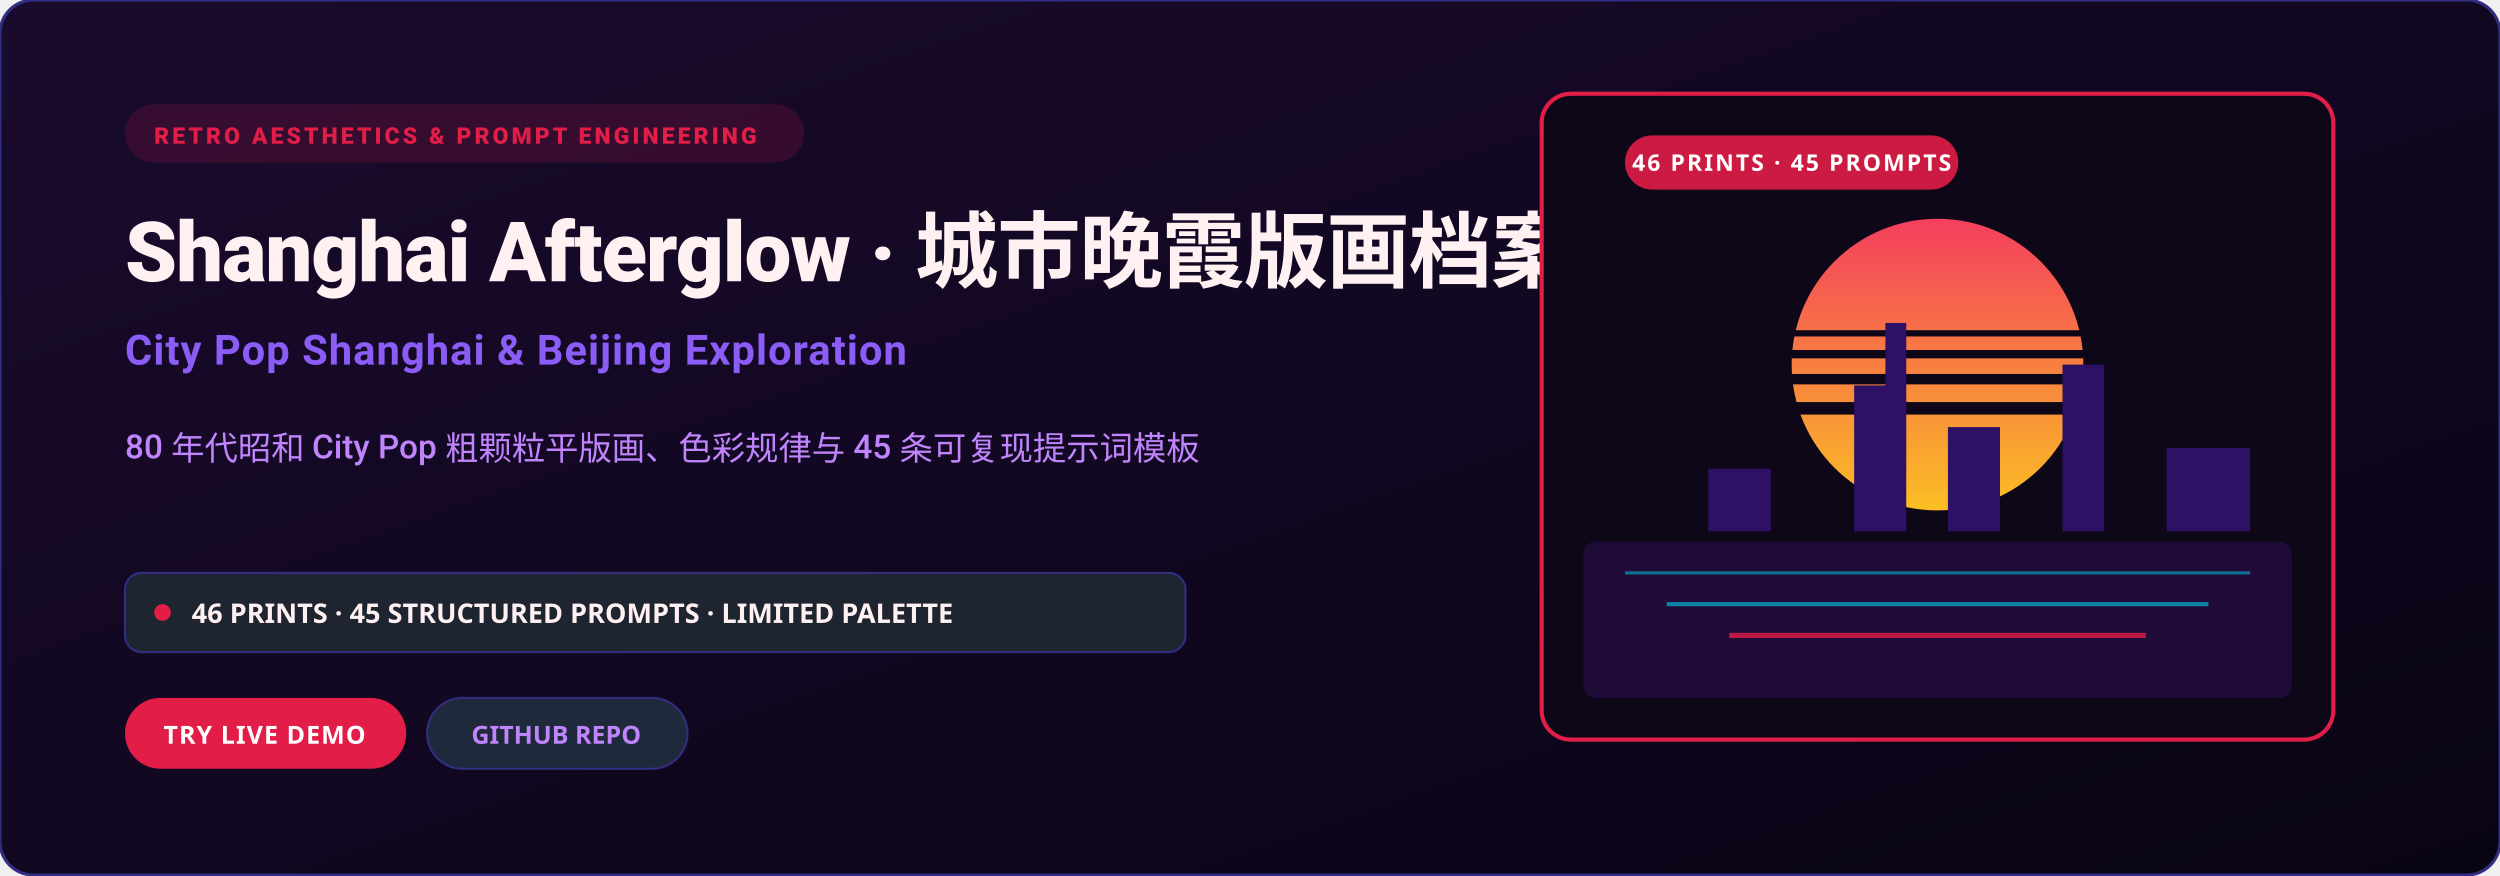
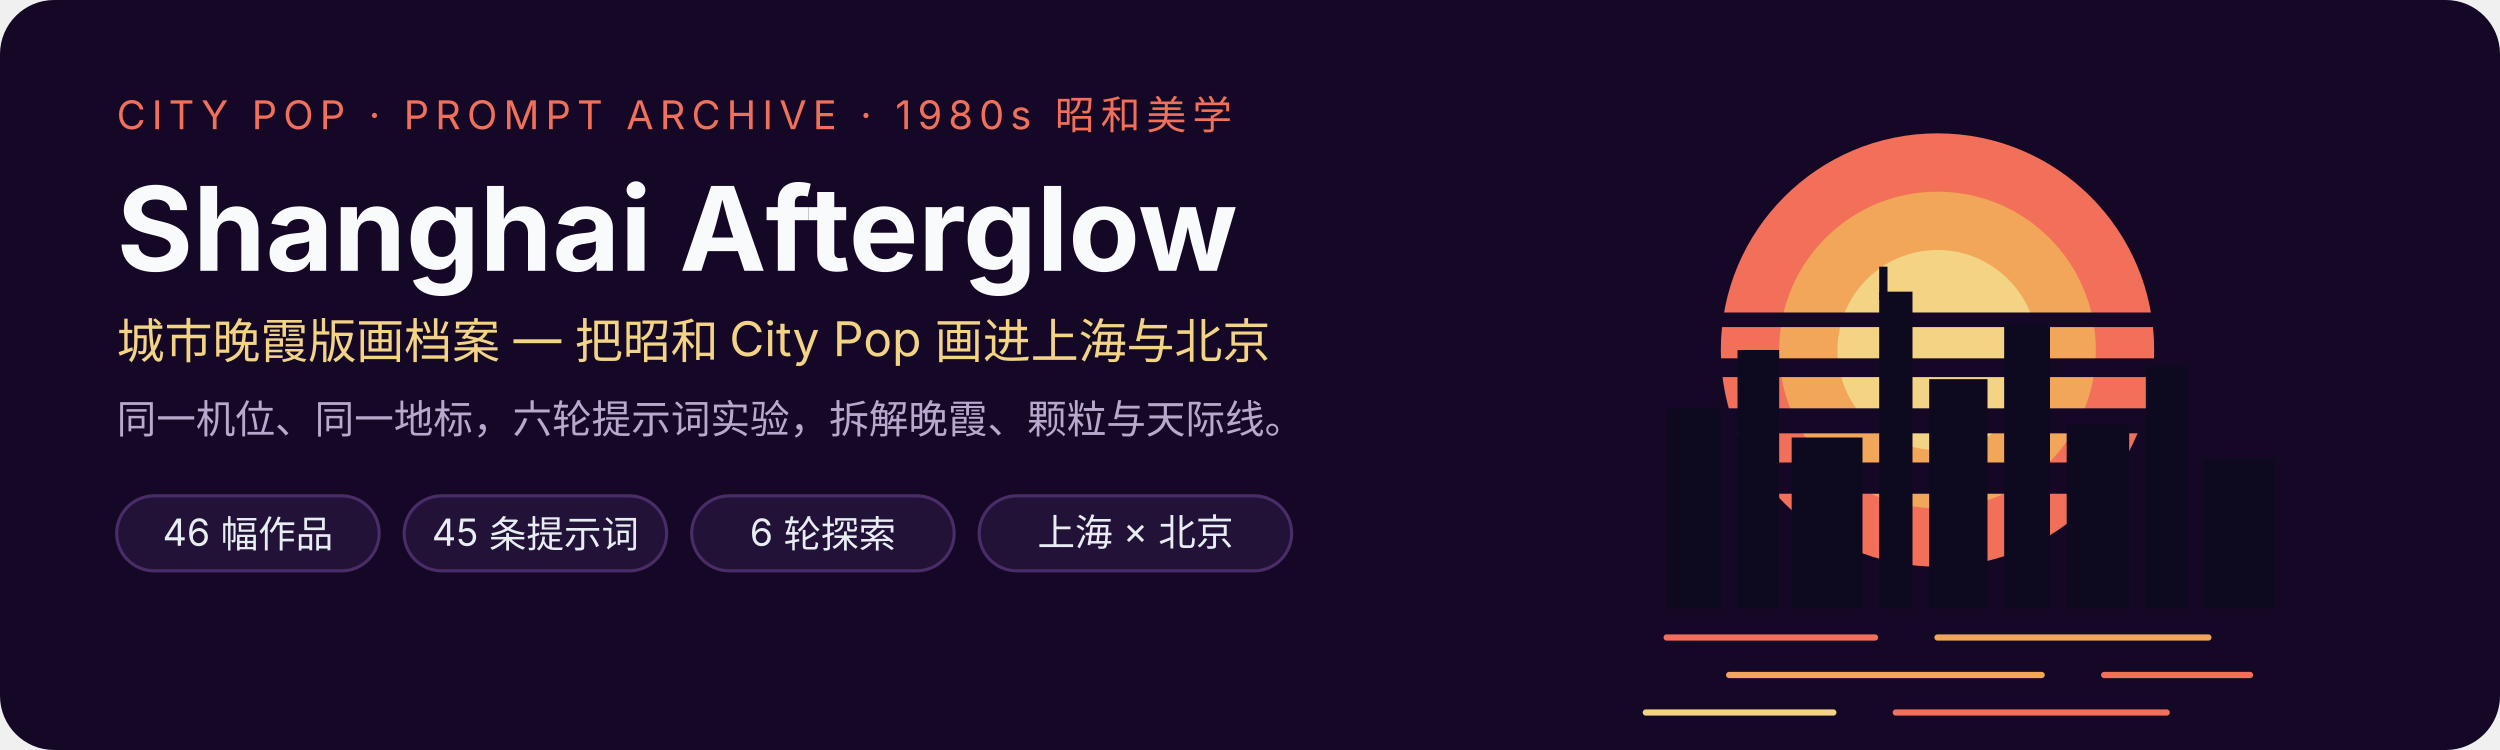
- <svg xmlns="http://www.w3.org/2000/svg" viewBox="0 0 1200 420" width="100%" height="100%">
-   <defs>
-     <linearGradient id="bgGrad_citypop-shanghai-exploration" x1="0" y1="0" x2="1" y2="1">
-       <stop offset="0%" stop-color="#1A0B2E" />
-       <stop offset="100%" stop-color="#090414" />
-     </linearGradient>
-     <linearGradient id="primaryGrad_citypop-shanghai-exploration" x1="0" y1="0" x2="1" y2="0">
-       <stop offset="0%" stop-color="#E11D48" />
-       <stop offset="100%" stop-color="#8B5CF6" />
-     </linearGradient>
-   </defs>
-   <rect width="1200" height="420" rx="16" fill="url(#bgGrad_citypop-shanghai-exploration)" stroke="#312E81" stroke-width="1.5" />
-   <g transform="translate(60, 50)">
-     <rect x="0" y="0" width="326" height="28" rx="14" fill="#E11D48" opacity="0.15" />
-     <text x="14" y="19" font-family="system-ui, -apple-system, BlinkMacSystemFont, 'Segoe UI', Roboto, sans-serif" font-size="11" font-weight="800" fill="#E11D48" letter-spacing="1.5">RETRO AESTHETICS &amp; PROMPT ENGINEERING</text>
-     <text x="0" y="85" font-family="system-ui, -apple-system, BlinkMacSystemFont, 'Segoe UI', Roboto, 'PingFang SC', 'Hiragino Sans GB', 'Microsoft YaHei', sans-serif" font-size="40" font-weight="900" fill="#FFF1F2" letter-spacing="-0.5">
-       Shanghai Afterglow · 城市晚霞版画档案
-     </text>
-     <text x="0" y="125" font-family="system-ui, -apple-system, BlinkMacSystemFont, 'Segoe UI', Roboto, sans-serif" font-size="20" font-weight="700" fill="#8B5CF6" letter-spacing="0.5">
-       City Pop Shanghai &amp; Beijing Exploration
-     </text>
-     <text x="0" y="170" font-family="system-ui, -apple-system, BlinkMacSystemFont, 'Segoe UI', Roboto, 'PingFang SC', sans-serif" font-size="16" font-weight="500" fill="#C084FC">
-       80 年代昭和 City Pop 粗颗粒平版画、色彩规律与 45 条可复现提示词模板
-     </text>
-     <g transform="translate(0, 225)">
-       <rect x="0" y="0" width="509" height="38" rx="8" fill="#1E2430" stroke="#312E81" stroke-width="1" />
-       <circle cx="18" cy="19" r="4" fill="#E11D48" />
-       <text x="32" y="24" font-family="system-ui, sans-serif" font-size="13" font-weight="700" fill="#FFF1F2">46 PRINTS · 45 STRUCTURED PROMPTS · LIMITED PALETTE</text>
-     </g>
-     <g transform="translate(0, 285)">
-       <rect x="0" y="0" width="135" height="34" rx="17" fill="#E11D48" />
-       <text x="67" y="22" text-anchor="middle" font-family="system-ui, sans-serif" font-size="12" font-weight="800" fill="#FFFFFF" letter-spacing="0.5">TRY LIVE DEMO</text>
-       <rect x="145" y="0" width="125" height="34" rx="17" fill="#1E293B" stroke="#312E81" stroke-width="1" />
-       <text x="207" y="22" text-anchor="middle" font-family="system-ui, sans-serif" font-size="12" font-weight="700" fill="#C084FC">GITHUB REPO</text>
+ <svg xmlns="http://www.w3.org/2000/svg" width="1200" height="360" viewBox="0 0 1200 360" role="img" aria-labelledby="title desc">
+   <g id="bg">
+     <rect width="1200" height="360" rx="26" fill="#150826" />
+   </g>
+   <g id="title-block" font-family="-apple-system, BlinkMacSystemFont, 'Segoe UI', 'PingFang SC', 'Microsoft YaHei', sans-serif">
+     <text x="56" y="62" font-size="19" letter-spacing="3" fill="#f27059">CITY POP · PROMPT ARCHIVE · 1980s 昭和美学</text>
+     <text x="56" y="130" font-size="56" font-weight="700" fill="#f8fafc">Shanghai Afterglow</text>
+     <text x="56" y="172" font-size="23" fill="#f2d484">城市晚霞版画档案 — 把昭和 City Pop 画进上海与北京</text>
+     <text x="56" y="208" font-size="19" fill="#b8a8cc">同一机位、同一地标，六轮提示词实验，拆解晚霞、颗粒与天际线。</text>
+     <g id="chips" font-size="18" fill="#e7edf3" text-anchor="middle">
+       <g>
+         <rect x="56" y="238" width="126" height="36" rx="18" fill="#221238" stroke="#4a2d68" stroke-width="1.5" />
+         <text x="119" y="262">46 幅作品</text>
+       </g>
+       <g>
+         <rect x="194" y="238" width="126" height="36" rx="18" fill="#221238" stroke="#4a2d68" stroke-width="1.5" />
+         <text x="257" y="262">45 条提示词</text>
+       </g>
+       <g>
+         <rect x="332" y="238" width="126" height="36" rx="18" fill="#221238" stroke="#4a2d68" stroke-width="1.5" />
+         <text x="395" y="262">6 轮探索</text>
+       </g>
+       <g>
+         <rect x="470" y="238" width="150" height="36" rx="18" fill="#221238" stroke="#4a2d68" stroke-width="1.5" />
+         <text x="545" y="262">上海 × 北京</text>
+       </g>
    </g>
  </g>
-   <g transform="translate(740, 45)">
-     <rect x="0" y="0" width="380" height="310" rx="14" fill="#0D0718" stroke="#E11D48" stroke-width="2" />
-     <defs>
-       <linearGradient id="popSun" x1="0" y1="0" x2="0" y2="1">
-         <stop offset="0%" stop-color="#F43F5E" />
-         <stop offset="100%" stop-color="#FBBF24" />
-       </linearGradient>
-     </defs>
-     <circle cx="190" cy="130" r="70" fill="url(#popSun)" />
-     <line x1="120" y1="115" x2="260" y2="115" stroke="#0D0718" stroke-width="3" />
-     <line x1="120" y1="125" x2="260" y2="125" stroke="#0D0718" stroke-width="4" />
-     <line x1="120" y1="137" x2="260" y2="137" stroke="#0D0718" stroke-width="5" />
-     <line x1="120" y1="151" x2="260" y2="151" stroke="#0D0718" stroke-width="6" />
-     <path d="M40 210 L80 210 L80 180 L110 180 L110 210 L150 210 L150 140 L165 140 L165 110 L175 110 L175 210 L195 210 L195 160 L220 160 L220 210 L250 210 L250 130 L270 130 L270 210 L300 210 L300 170 L340 170 L340 210 Z" fill="#2E1065" />
-     <rect x="20" y="215" width="340" height="75" fill="#1E0B38" rx="6" />
-     <line x1="40" y1="230" x2="340" y2="230" stroke="#06B6D4" stroke-width="1.5" opacity="0.6" />
-     <line x1="60" y1="245" x2="320" y2="245" stroke="#06B6D4" stroke-width="2" opacity="0.7" />
-     <line x1="90" y1="260" x2="290" y2="260" stroke="#E11D48" stroke-width="2.5" opacity="0.8" />
-     <rect x="40" y="20" width="160" height="26" rx="13" fill="#E11D48" opacity="0.9" />
-     <text x="120" y="37" text-anchor="middle" font-family="system-ui, sans-serif" font-size="11" font-weight="900" fill="#FFFFFF" letter-spacing="1">46 PRINTS · 45 PROMPTS</text>
+   <g id="sunset">
+     <g id="sun">
+       <circle cx="930" cy="168" r="104" fill="#f27059" />
+       <circle cx="930" cy="168" r="76" fill="#f2a65a" />
+       <circle cx="930" cy="168" r="48" fill="#f2d484" />
+     </g>
+     <g id="sun-stripes" fill="#150826">
+       <rect x="812" y="150" width="236" height="7" />
+       <rect x="812" y="172" width="236" height="9" />
+       <rect x="812" y="196" width="236" height="12" />
+       <rect x="812" y="222" width="236" height="15" />
+     </g>
+     <g id="skyline" fill="#0d0a1f">
+       <rect x="800" y="196" width="26" height="96" />
+       <rect x="834" y="168" width="20" height="124" />
+       <rect x="860" y="210" width="34" height="82" />
+       <rect x="902" y="140" width="16" height="152" />
+       <rect x="902" y="128" width="4" height="16" />
+       <rect x="926" y="182" width="28" height="110" />
+       <rect x="962" y="156" width="22" height="136" />
+       <rect x="992" y="204" width="30" height="88" />
+       <rect x="1030" y="176" width="20" height="116" />
+       <rect x="1058" y="220" width="34" height="72" />
+     </g>
+     <g id="water" fill="#150826">
+       <rect x="760" y="292" width="340" height="68" />
+     </g>
+     <g id="water-lines" stroke-width="3" stroke-linecap="round">
+       <line x1="800" y1="306" x2="900" y2="306" stroke="#f27059" />
+       <line x1="930" y1="306" x2="1060" y2="306" stroke="#f2a65a" />
+       <line x1="830" y1="324" x2="980" y2="324" stroke="#f2a65a" />
+       <line x1="1010" y1="324" x2="1080" y2="324" stroke="#f27059" />
+       <line x1="790" y1="342" x2="880" y2="342" stroke="#f2d484" />
+       <line x1="910" y1="342" x2="1040" y2="342" stroke="#f27059" />
+     </g>
  </g>
</svg>
